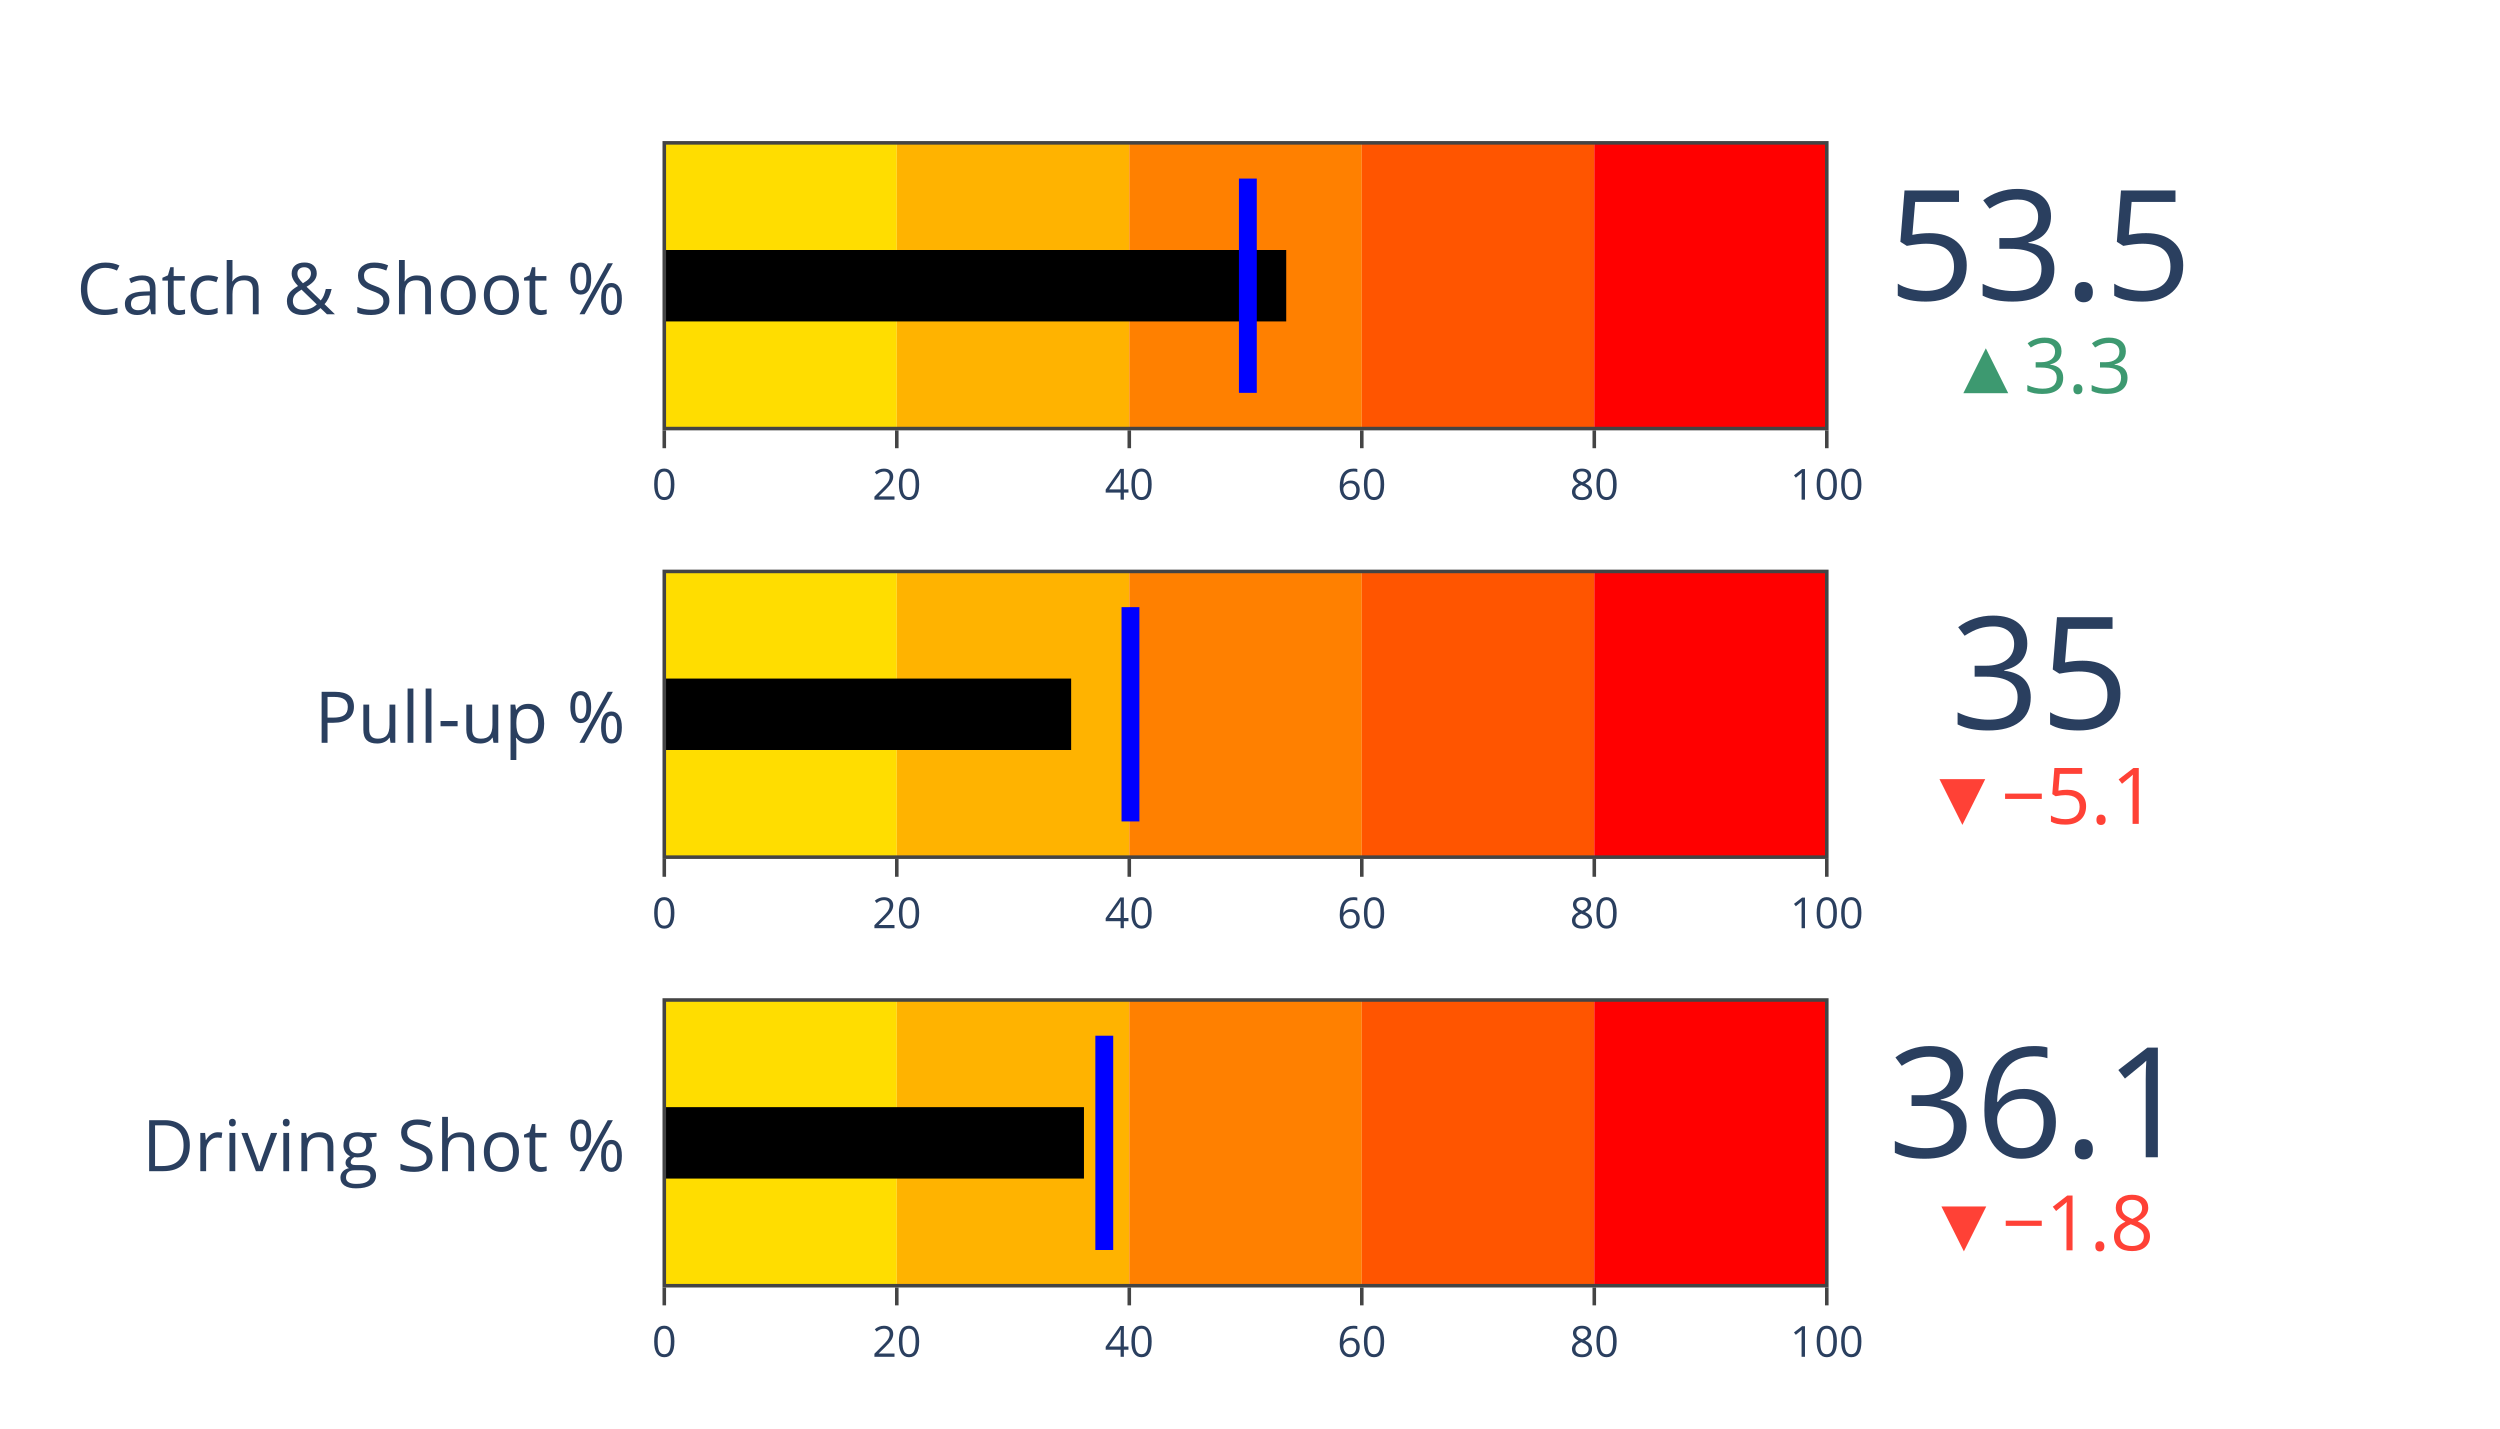
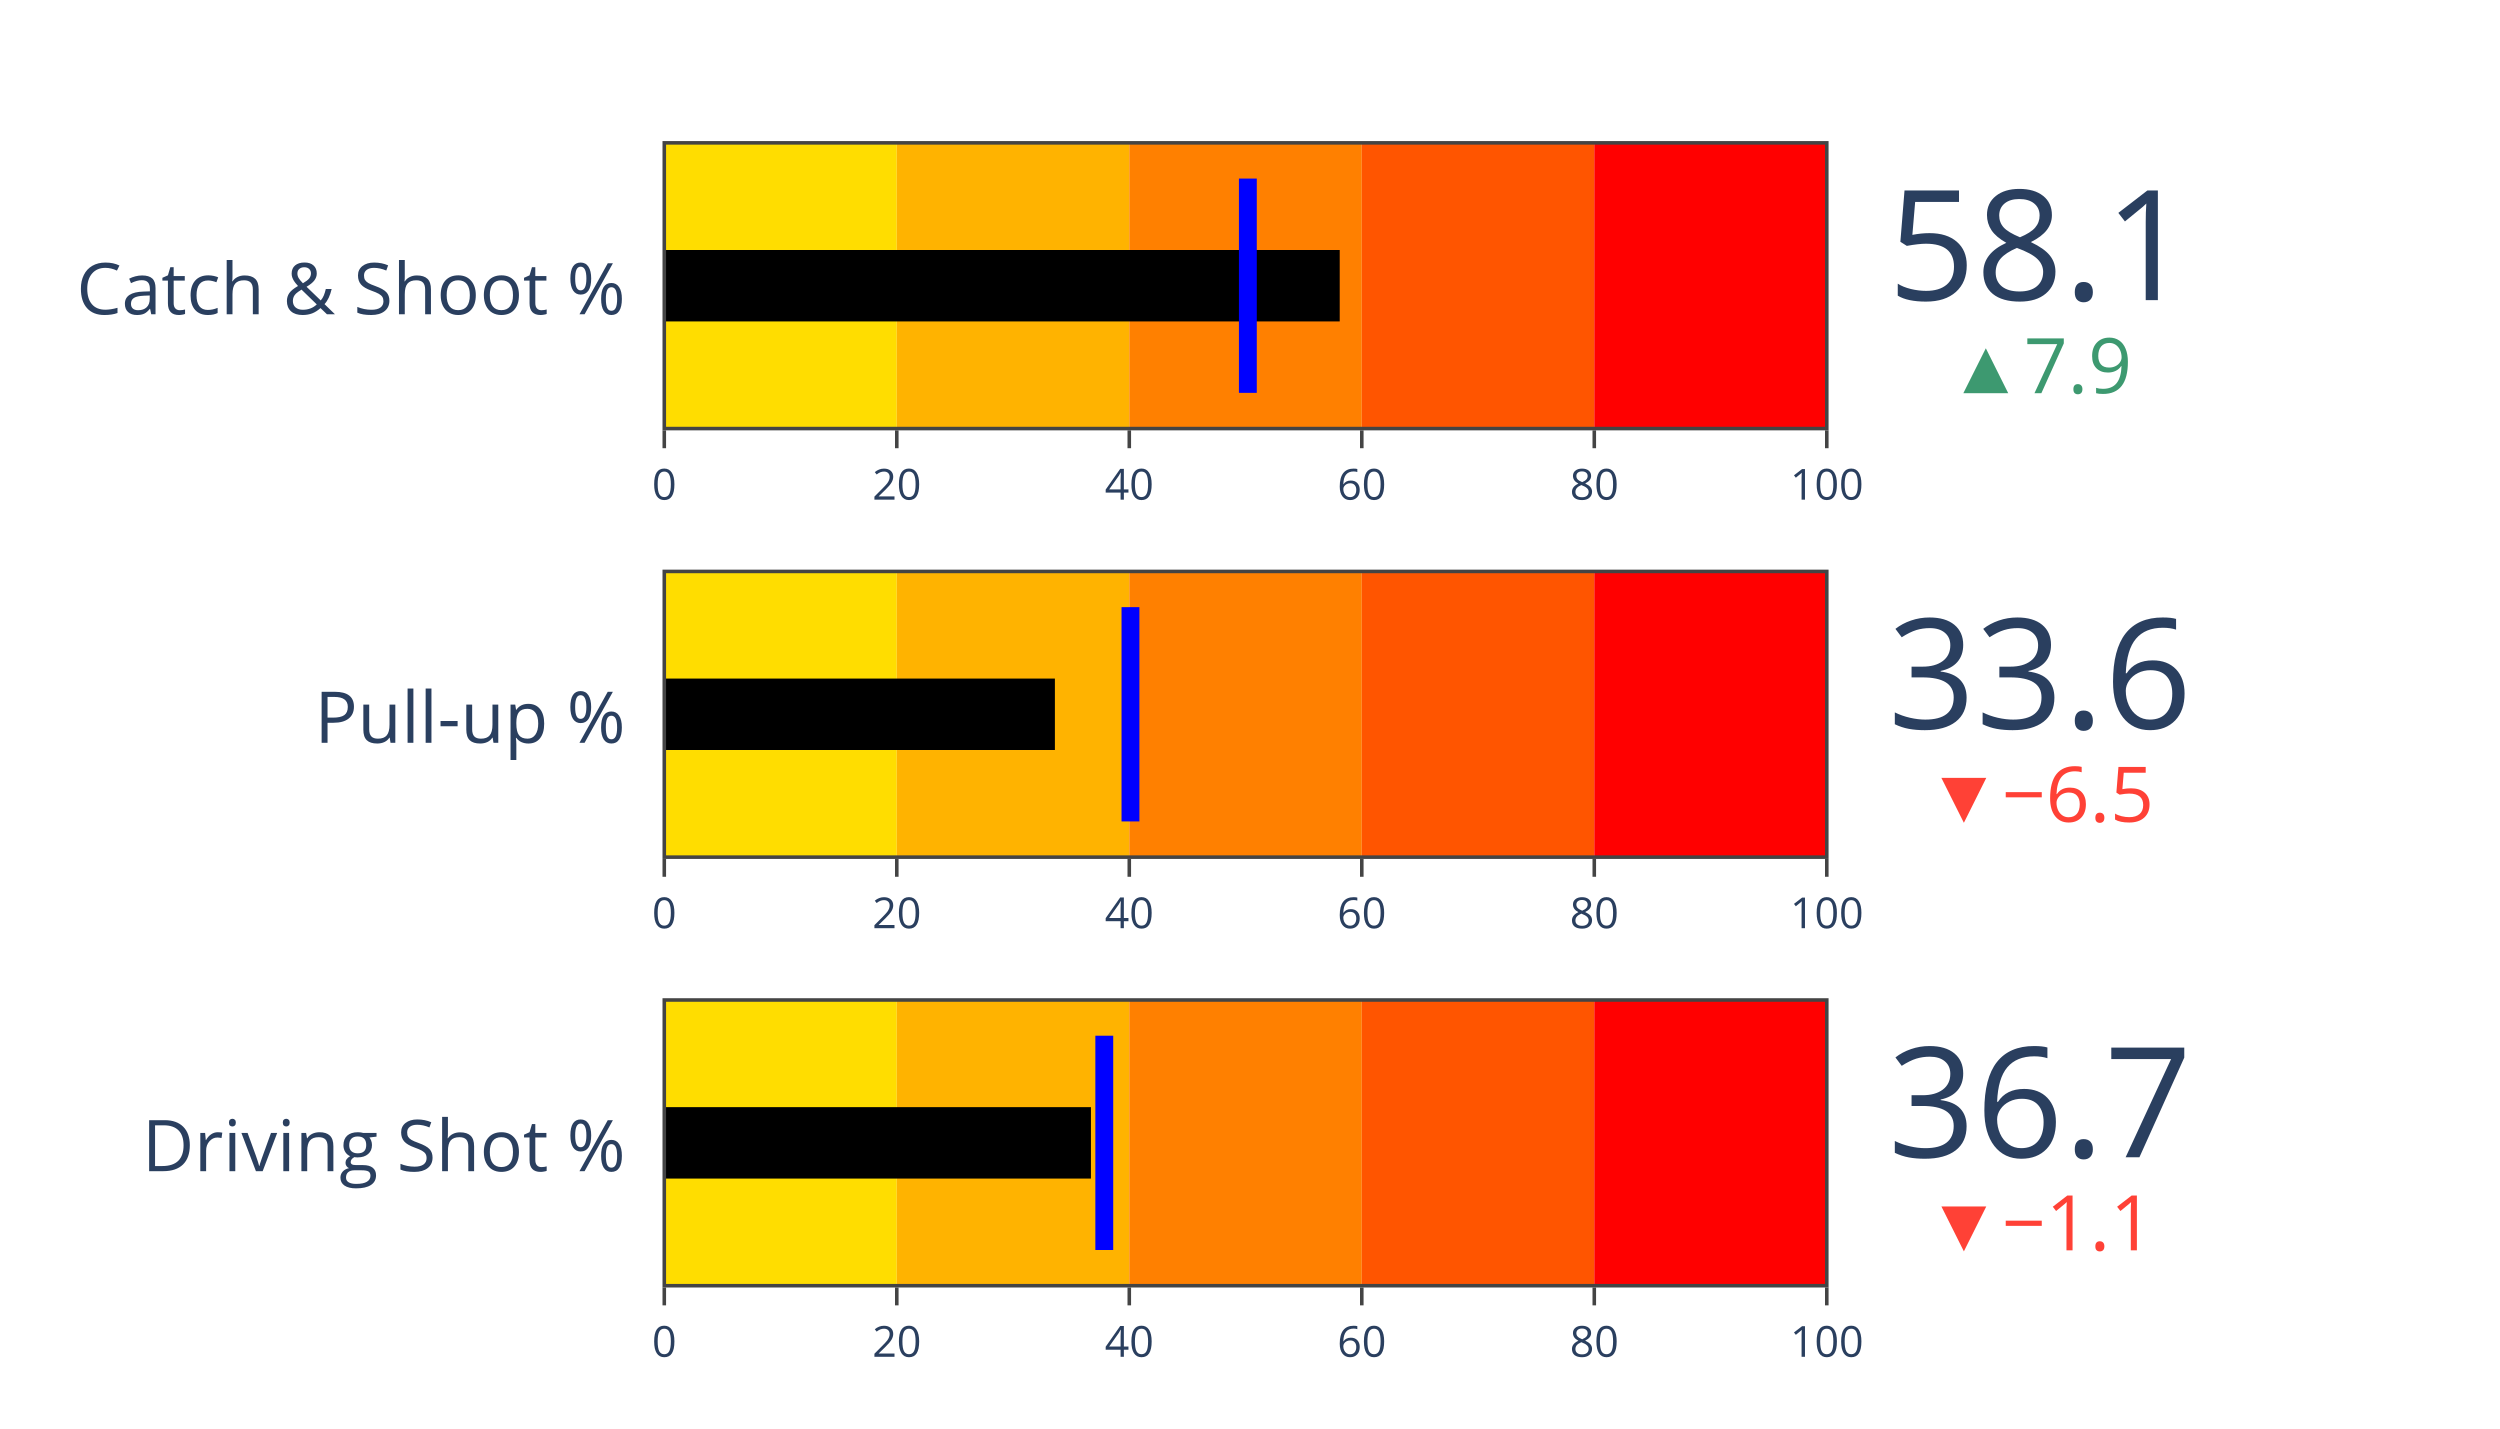
<svg xmlns="http://www.w3.org/2000/svg" class="main-svg" width="700" height="400" style="" viewBox="0 0 700 400">
  <rect x="0" y="0" width="700" height="400" style="fill: rgb(255, 255, 255); fill-opacity: 1;" />
-   <defs id="defs-d0a2e9">
+   <defs id="defs-02a090">
    <g class="clips" />
    <g class="gradients" />
  </defs>
  <g class="bglayer" />
  <g class="layer-below">
    <g class="imagelayer" />
    <g class="shapelayer" />
  </g>
  <g class="cartesianlayer" />
  <g class="polarlayer" />
  <g class="ternarylayer" />
  <g class="geolayer" />
  <g class="funnelarealayer" />
  <g class="pielayer" />
  <g class="treemaplayer" />
  <g class="sunburstlayer" />
  <g class="glimages" />
-   <defs id="topdefs-d0a2e9">
+   <defs id="topdefs-02a090">
    <g class="clips" />
  </defs>
  <g class="indicatorlayer">
    <g class="trace">
      <g class="numbers" transform="translate(571.175,324.031) scale(0.5374613)">
-         <text text-anchor="middle" class="number" x="0" y="0" style="font-family: 'Open Sans', verdana, arial, sans-serif; font-size: 80px; fill: rgb(42, 63, 95); fill-opacity: 1; white-space: pre;">36.1</text>
-         <text text-anchor="middle" class="delta" x="0" y="0" style="font-family: 'Open Sans', verdana, arial, sans-serif; font-size: 40px; fill: rgb(255, 65, 54); fill-opacity: 1; white-space: pre;" dy="48.5">▼−1.8</text>
+         <text text-anchor="middle" class="number" x="0" y="0" style="font-family: 'Open Sans', verdana, arial, sans-serif; font-size: 80px; fill: rgb(42, 63, 95); fill-opacity: 1; white-space: pre;">36.7</text>
+         <text text-anchor="middle" class="delta" x="0" y="0" style="font-family: 'Open Sans', verdana, arial, sans-serif; font-size: 40px; fill: rgb(255, 65, 54); fill-opacity: 1; white-space: pre;" dy="48.5">▼−1.1</text>
      </g>
      <g class="bullet" transform="translate(186, 280)">
        <g class="bg-bullet">
          <rect width="325.5" x="0" y="0" height="80" style="stroke: rgb(68, 68, 68); stroke-opacity: 1; fill: rgb(255, 255, 255); fill-opacity: 1; stroke-width: 0;" />
        </g>
        <g class="bg-bullet">
          <rect width="65.1" x="0" y="0" height="80" style="stroke: rgb(68, 68, 68); stroke-opacity: 1; fill: rgb(255, 221, 0); fill-opacity: 1; stroke-width: 0;" />
        </g>
        <g class="bg-bullet">
          <rect width="65.1" x="65.1" y="0" height="80" style="stroke: rgb(68, 68, 68); stroke-opacity: 1; fill: rgb(255, 179, 0); fill-opacity: 1; stroke-width: 0;" />
        </g>
        <g class="bg-bullet">
          <rect width="65.1" x="130.2" y="0" height="80" style="stroke: rgb(68, 68, 68); stroke-opacity: 1; fill: rgb(255, 128, 0); fill-opacity: 1; stroke-width: 0;" />
        </g>
        <g class="bg-bullet">
          <rect width="65.1" x="195.3" y="0" height="80" style="stroke: rgb(68, 68, 68); stroke-opacity: 1; fill: rgb(255, 85, 0); fill-opacity: 1; stroke-width: 0;" />
        </g>
        <g class="bg-bullet">
          <rect width="65.1" x="260.4" y="0" height="80" style="stroke: rgb(68, 68, 68); stroke-opacity: 1; fill: rgb(255, 0, 0); fill-opacity: 1; stroke-width: 0;" />
        </g>
        <g class="value-bullet">
-           <rect height="20" y="30" width="117.51" style="stroke: rgb(68, 68, 68); stroke-opacity: 1; fill: rgb(0, 0, 0); fill-opacity: 1; stroke-width: 0;" />
+           <rect height="20" y="30" width="119.46" style="stroke: rgb(68, 68, 68); stroke-opacity: 1; fill: rgb(0, 0, 0); fill-opacity: 1; stroke-width: 0;" />
        </g>
        <g class="threshold-bullet">
          <line x1="123.2" x2="123.2" y1="10" y2="70" style="stroke: rgb(0, 0, 255); stroke-opacity: 1; stroke-width: 5;" />
        </g>
        <g class="gauge-outline">
          <rect width="325.5" x="0" y="0" height="80" style="stroke: rgb(68, 68, 68); stroke-opacity: 1; fill: rgb(0, 0, 0); fill-opacity: 0; stroke-width: 1;" />
        </g>
      </g>
      <g class="bulletaxis crisp">
        <path class="xbulletaxistick ticks crisp" d="M0,360.5v5" transform="translate(186,0)" style="stroke: rgb(68, 68, 68); stroke-opacity: 1; stroke-width: 1px;" />
        <path class="xbulletaxistick ticks crisp" d="M0,360.5v5" transform="translate(251.1,0)" style="stroke: rgb(68, 68, 68); stroke-opacity: 1; stroke-width: 1px;" />
        <path class="xbulletaxistick ticks crisp" d="M0,360.5v5" transform="translate(316.2,0)" style="stroke: rgb(68, 68, 68); stroke-opacity: 1; stroke-width: 1px;" />
        <path class="xbulletaxistick ticks crisp" d="M0,360.5v5" transform="translate(381.3,0)" style="stroke: rgb(68, 68, 68); stroke-opacity: 1; stroke-width: 1px;" />
        <path class="xbulletaxistick ticks crisp" d="M0,360.5v5" transform="translate(446.4,0)" style="stroke: rgb(68, 68, 68); stroke-opacity: 1; stroke-width: 1px;" />
        <path class="xbulletaxistick ticks crisp" d="M0,360.5v5" transform="translate(511.5,0)" style="stroke: rgb(68, 68, 68); stroke-opacity: 1; stroke-width: 1px;" />
        <g class="xbulletaxistick">
          <text text-anchor="middle" x="0" y="379.9" transform="translate(186,0)" style="font-family: 'Open Sans', verdana, arial, sans-serif; font-size: 12px; fill: rgb(42, 63, 95); fill-opacity: 1; white-space: pre;">0</text>
        </g>
        <g class="xbulletaxistick">
          <text text-anchor="middle" x="0" y="379.9" transform="translate(251.1,0)" style="font-family: 'Open Sans', verdana, arial, sans-serif; font-size: 12px; fill: rgb(42, 63, 95); fill-opacity: 1; white-space: pre;">20</text>
        </g>
        <g class="xbulletaxistick">
          <text text-anchor="middle" x="0" y="379.9" transform="translate(316.2,0)" style="font-family: 'Open Sans', verdana, arial, sans-serif; font-size: 12px; fill: rgb(42, 63, 95); fill-opacity: 1; white-space: pre;">40</text>
        </g>
        <g class="xbulletaxistick">
          <text text-anchor="middle" x="0" y="379.9" transform="translate(381.3,0)" style="font-family: 'Open Sans', verdana, arial, sans-serif; font-size: 12px; fill: rgb(42, 63, 95); fill-opacity: 1; white-space: pre;">60</text>
        </g>
        <g class="xbulletaxistick">
          <text text-anchor="middle" x="0" y="379.9" transform="translate(446.4,0)" style="font-family: 'Open Sans', verdana, arial, sans-serif; font-size: 12px; fill: rgb(42, 63, 95); fill-opacity: 1; white-space: pre;">80</text>
        </g>
        <g class="xbulletaxistick">
          <text text-anchor="middle" x="0" y="379.9" transform="translate(511.5,0)" style="font-family: 'Open Sans', verdana, arial, sans-serif; font-size: 12px; fill: rgb(42, 63, 95); fill-opacity: 1; white-space: pre;">100</text>
        </g>
      </g>
      <text class="title" text-anchor="end" x="0" y="0" style="font-family: 'Open Sans', verdana, arial, sans-serif; font-size: 20px; fill: rgb(42, 63, 95); fill-opacity: 1; white-space: pre;" transform="translate(175.15,327.9297)">Driving Shot %</text>
    </g>
    <g class="trace">
-       <g class="numbers" transform="translate(571.175,204.1096) scale(0.5479452)">
-         <text text-anchor="middle" class="number" x="0" y="0" style="font-family: 'Open Sans', verdana, arial, sans-serif; font-size: 80px; fill: rgb(42, 63, 95); fill-opacity: 1; white-space: pre;">35</text>
-         <text text-anchor="middle" class="delta" x="0" y="0" style="font-family: 'Open Sans', verdana, arial, sans-serif; font-size: 40px; fill: rgb(255, 65, 54); fill-opacity: 1; white-space: pre;" dy="48.5">▼−5.1</text>
+       <g class="numbers" transform="translate(571.175,204.031) scale(0.5374613)">
+         <text text-anchor="middle" class="number" x="0" y="0" style="font-family: 'Open Sans', verdana, arial, sans-serif; font-size: 80px; fill: rgb(42, 63, 95); fill-opacity: 1; white-space: pre;">33.6</text>
+         <text text-anchor="middle" class="delta" x="0" y="0" style="font-family: 'Open Sans', verdana, arial, sans-serif; font-size: 40px; fill: rgb(255, 65, 54); fill-opacity: 1; white-space: pre;" dy="48.5">▼−6.5</text>
      </g>
      <g class="bullet" transform="translate(186, 160)">
        <g class="bg-bullet">
          <rect width="325.5" x="0" y="0" height="80" style="stroke: rgb(68, 68, 68); stroke-opacity: 1; fill: rgb(255, 255, 255); fill-opacity: 1; stroke-width: 0;" />
        </g>
        <g class="bg-bullet">
          <rect width="65.1" x="0" y="0" height="80" style="stroke: rgb(68, 68, 68); stroke-opacity: 1; fill: rgb(255, 221, 0); fill-opacity: 1; stroke-width: 0;" />
        </g>
        <g class="bg-bullet">
          <rect width="65.1" x="65.1" y="0" height="80" style="stroke: rgb(68, 68, 68); stroke-opacity: 1; fill: rgb(255, 179, 0); fill-opacity: 1; stroke-width: 0;" />
        </g>
        <g class="bg-bullet">
          <rect width="65.1" x="130.2" y="0" height="80" style="stroke: rgb(68, 68, 68); stroke-opacity: 1; fill: rgb(255, 128, 0); fill-opacity: 1; stroke-width: 0;" />
        </g>
        <g class="bg-bullet">
          <rect width="65.1" x="195.3" y="0" height="80" style="stroke: rgb(68, 68, 68); stroke-opacity: 1; fill: rgb(255, 85, 0); fill-opacity: 1; stroke-width: 0;" />
        </g>
        <g class="bg-bullet">
          <rect width="65.1" x="260.4" y="0" height="80" style="stroke: rgb(68, 68, 68); stroke-opacity: 1; fill: rgb(255, 0, 0); fill-opacity: 1; stroke-width: 0;" />
        </g>
        <g class="value-bullet">
-           <rect height="20" y="30" width="113.92" style="stroke: rgb(68, 68, 68); stroke-opacity: 1; fill: rgb(0, 0, 0); fill-opacity: 1; stroke-width: 0;" />
+           <rect height="20" y="30" width="109.37" style="stroke: rgb(68, 68, 68); stroke-opacity: 1; fill: rgb(0, 0, 0); fill-opacity: 1; stroke-width: 0;" />
        </g>
        <g class="threshold-bullet">
          <line x1="130.53" x2="130.53" y1="10" y2="70" style="stroke: rgb(0, 0, 255); stroke-opacity: 1; stroke-width: 5;" />
        </g>
        <g class="gauge-outline">
          <rect width="325.5" x="0" y="0" height="80" style="stroke: rgb(68, 68, 68); stroke-opacity: 1; fill: rgb(0, 0, 0); fill-opacity: 0; stroke-width: 1;" />
        </g>
      </g>
      <g class="bulletaxis crisp">
        <path class="xbulletaxistick ticks crisp" d="M0,240.5v5" transform="translate(186,0)" style="stroke: rgb(68, 68, 68); stroke-opacity: 1; stroke-width: 1px;" />
        <path class="xbulletaxistick ticks crisp" d="M0,240.5v5" transform="translate(251.1,0)" style="stroke: rgb(68, 68, 68); stroke-opacity: 1; stroke-width: 1px;" />
        <path class="xbulletaxistick ticks crisp" d="M0,240.5v5" transform="translate(316.2,0)" style="stroke: rgb(68, 68, 68); stroke-opacity: 1; stroke-width: 1px;" />
        <path class="xbulletaxistick ticks crisp" d="M0,240.5v5" transform="translate(381.3,0)" style="stroke: rgb(68, 68, 68); stroke-opacity: 1; stroke-width: 1px;" />
        <path class="xbulletaxistick ticks crisp" d="M0,240.5v5" transform="translate(446.4,0)" style="stroke: rgb(68, 68, 68); stroke-opacity: 1; stroke-width: 1px;" />
        <path class="xbulletaxistick ticks crisp" d="M0,240.5v5" transform="translate(511.5,0)" style="stroke: rgb(68, 68, 68); stroke-opacity: 1; stroke-width: 1px;" />
        <g class="xbulletaxistick">
          <text text-anchor="middle" x="0" y="259.9" transform="translate(186,0)" style="font-family: 'Open Sans', verdana, arial, sans-serif; font-size: 12px; fill: rgb(42, 63, 95); fill-opacity: 1; white-space: pre;">0</text>
        </g>
        <g class="xbulletaxistick">
          <text text-anchor="middle" x="0" y="259.9" transform="translate(251.1,0)" style="font-family: 'Open Sans', verdana, arial, sans-serif; font-size: 12px; fill: rgb(42, 63, 95); fill-opacity: 1; white-space: pre;">20</text>
        </g>
        <g class="xbulletaxistick">
          <text text-anchor="middle" x="0" y="259.9" transform="translate(316.2,0)" style="font-family: 'Open Sans', verdana, arial, sans-serif; font-size: 12px; fill: rgb(42, 63, 95); fill-opacity: 1; white-space: pre;">40</text>
        </g>
        <g class="xbulletaxistick">
          <text text-anchor="middle" x="0" y="259.9" transform="translate(381.3,0)" style="font-family: 'Open Sans', verdana, arial, sans-serif; font-size: 12px; fill: rgb(42, 63, 95); fill-opacity: 1; white-space: pre;">60</text>
        </g>
        <g class="xbulletaxistick">
          <text text-anchor="middle" x="0" y="259.9" transform="translate(446.4,0)" style="font-family: 'Open Sans', verdana, arial, sans-serif; font-size: 12px; fill: rgb(42, 63, 95); fill-opacity: 1; white-space: pre;">80</text>
        </g>
        <g class="xbulletaxistick">
          <text text-anchor="middle" x="0" y="259.9" transform="translate(511.5,0)" style="font-family: 'Open Sans', verdana, arial, sans-serif; font-size: 12px; fill: rgb(42, 63, 95); fill-opacity: 1; white-space: pre;">100</text>
        </g>
      </g>
      <text class="title" text-anchor="end" x="0" y="0" style="font-family: 'Open Sans', verdana, arial, sans-serif; font-size: 20px; fill: rgb(42, 63, 95); fill-opacity: 1; white-space: pre;" transform="translate(175.15,207.9844)">Pull-up %</text>
    </g>
    <g class="trace">
      <g class="numbers" transform="translate(571.175,84.03096) scale(0.5374613)">
-         <text text-anchor="middle" class="number" x="0" y="0" style="font-family: 'Open Sans', verdana, arial, sans-serif; font-size: 80px; fill: rgb(42, 63, 95); fill-opacity: 1; white-space: pre;">53.5</text>
-         <text text-anchor="middle" class="delta" x="0" y="0" style="font-family: 'Open Sans', verdana, arial, sans-serif; font-size: 40px; fill: rgb(61, 153, 112); fill-opacity: 1; white-space: pre;" dy="48.5">▲3.3</text>
+         <text text-anchor="middle" class="number" x="0" y="0" style="font-family: 'Open Sans', verdana, arial, sans-serif; font-size: 80px; fill: rgb(42, 63, 95); fill-opacity: 1; white-space: pre;">58.1</text>
+         <text text-anchor="middle" class="delta" x="0" y="0" style="font-family: 'Open Sans', verdana, arial, sans-serif; font-size: 40px; fill: rgb(61, 153, 112); fill-opacity: 1; white-space: pre;" dy="48.5">▲7.9</text>
      </g>
      <g class="bullet" transform="translate(186, 40)">
        <g class="bg-bullet">
          <rect width="325.5" x="0" y="0" height="80" style="stroke: rgb(68, 68, 68); stroke-opacity: 1; fill: rgb(255, 255, 255); fill-opacity: 1; stroke-width: 0;" />
        </g>
        <g class="bg-bullet">
          <rect width="65.1" x="0" y="0" height="80" style="stroke: rgb(68, 68, 68); stroke-opacity: 1; fill: rgb(255, 221, 0); fill-opacity: 1; stroke-width: 0;" />
        </g>
        <g class="bg-bullet">
          <rect width="65.1" x="65.1" y="0" height="80" style="stroke: rgb(68, 68, 68); stroke-opacity: 1; fill: rgb(255, 179, 0); fill-opacity: 1; stroke-width: 0;" />
        </g>
        <g class="bg-bullet">
          <rect width="65.1" x="130.2" y="0" height="80" style="stroke: rgb(68, 68, 68); stroke-opacity: 1; fill: rgb(255, 128, 0); fill-opacity: 1; stroke-width: 0;" />
        </g>
        <g class="bg-bullet">
          <rect width="65.1" x="195.3" y="0" height="80" style="stroke: rgb(68, 68, 68); stroke-opacity: 1; fill: rgb(255, 85, 0); fill-opacity: 1; stroke-width: 0;" />
        </g>
        <g class="bg-bullet">
          <rect width="65.1" x="260.4" y="0" height="80" style="stroke: rgb(68, 68, 68); stroke-opacity: 1; fill: rgb(255, 0, 0); fill-opacity: 1; stroke-width: 0;" />
        </g>
        <g class="value-bullet">
-           <rect height="20" y="30" width="174.14" style="stroke: rgb(68, 68, 68); stroke-opacity: 1; fill: rgb(0, 0, 0); fill-opacity: 1; stroke-width: 0;" />
+           <rect height="20" y="30" width="189.12" style="stroke: rgb(68, 68, 68); stroke-opacity: 1; fill: rgb(0, 0, 0); fill-opacity: 1; stroke-width: 0;" />
        </g>
        <g class="threshold-bullet">
          <line x1="163.4" x2="163.4" y1="10" y2="70" style="stroke: rgb(0, 0, 255); stroke-opacity: 1; stroke-width: 5;" />
        </g>
        <g class="gauge-outline">
          <rect width="325.5" x="0" y="0" height="80" style="stroke: rgb(68, 68, 68); stroke-opacity: 1; fill: rgb(0, 0, 0); fill-opacity: 0; stroke-width: 1;" />
        </g>
      </g>
      <g class="bulletaxis crisp">
        <path class="xbulletaxistick ticks crisp" d="M0,120.5v5" transform="translate(186,0)" style="stroke: rgb(68, 68, 68); stroke-opacity: 1; stroke-width: 1px;" />
        <path class="xbulletaxistick ticks crisp" d="M0,120.5v5" transform="translate(251.1,0)" style="stroke: rgb(68, 68, 68); stroke-opacity: 1; stroke-width: 1px;" />
        <path class="xbulletaxistick ticks crisp" d="M0,120.5v5" transform="translate(316.2,0)" style="stroke: rgb(68, 68, 68); stroke-opacity: 1; stroke-width: 1px;" />
        <path class="xbulletaxistick ticks crisp" d="M0,120.5v5" transform="translate(381.3,0)" style="stroke: rgb(68, 68, 68); stroke-opacity: 1; stroke-width: 1px;" />
        <path class="xbulletaxistick ticks crisp" d="M0,120.5v5" transform="translate(446.4,0)" style="stroke: rgb(68, 68, 68); stroke-opacity: 1; stroke-width: 1px;" />
        <path class="xbulletaxistick ticks crisp" d="M0,120.5v5" transform="translate(511.5,0)" style="stroke: rgb(68, 68, 68); stroke-opacity: 1; stroke-width: 1px;" />
        <g class="xbulletaxistick">
          <text text-anchor="middle" x="0" y="139.9" transform="translate(186,0)" style="font-family: 'Open Sans', verdana, arial, sans-serif; font-size: 12px; fill: rgb(42, 63, 95); fill-opacity: 1; white-space: pre;">0</text>
        </g>
        <g class="xbulletaxistick">
          <text text-anchor="middle" x="0" y="139.9" transform="translate(251.1,0)" style="font-family: 'Open Sans', verdana, arial, sans-serif; font-size: 12px; fill: rgb(42, 63, 95); fill-opacity: 1; white-space: pre;">20</text>
        </g>
        <g class="xbulletaxistick">
          <text text-anchor="middle" x="0" y="139.9" transform="translate(316.2,0)" style="font-family: 'Open Sans', verdana, arial, sans-serif; font-size: 12px; fill: rgb(42, 63, 95); fill-opacity: 1; white-space: pre;">40</text>
        </g>
        <g class="xbulletaxistick">
          <text text-anchor="middle" x="0" y="139.9" transform="translate(381.3,0)" style="font-family: 'Open Sans', verdana, arial, sans-serif; font-size: 12px; fill: rgb(42, 63, 95); fill-opacity: 1; white-space: pre;">60</text>
        </g>
        <g class="xbulletaxistick">
          <text text-anchor="middle" x="0" y="139.9" transform="translate(446.4,0)" style="font-family: 'Open Sans', verdana, arial, sans-serif; font-size: 12px; fill: rgb(42, 63, 95); fill-opacity: 1; white-space: pre;">80</text>
        </g>
        <g class="xbulletaxistick">
          <text text-anchor="middle" x="0" y="139.9" transform="translate(511.5,0)" style="font-family: 'Open Sans', verdana, arial, sans-serif; font-size: 12px; fill: rgb(42, 63, 95); fill-opacity: 1; white-space: pre;">100</text>
        </g>
      </g>
      <text class="title" text-anchor="end" x="0" y="0" style="font-family: 'Open Sans', verdana, arial, sans-serif; font-size: 20px; fill: rgb(42, 63, 95); fill-opacity: 1; white-space: pre;" transform="translate(175.15,88)">Catch &amp; Shoot %</text>
    </g>
  </g>
  <g class="layer-above">
    <g class="imagelayer" />
    <g class="shapelayer" />
  </g>
  <g class="infolayer">
    <g class="g-gtitle" />
  </g>
</svg>
